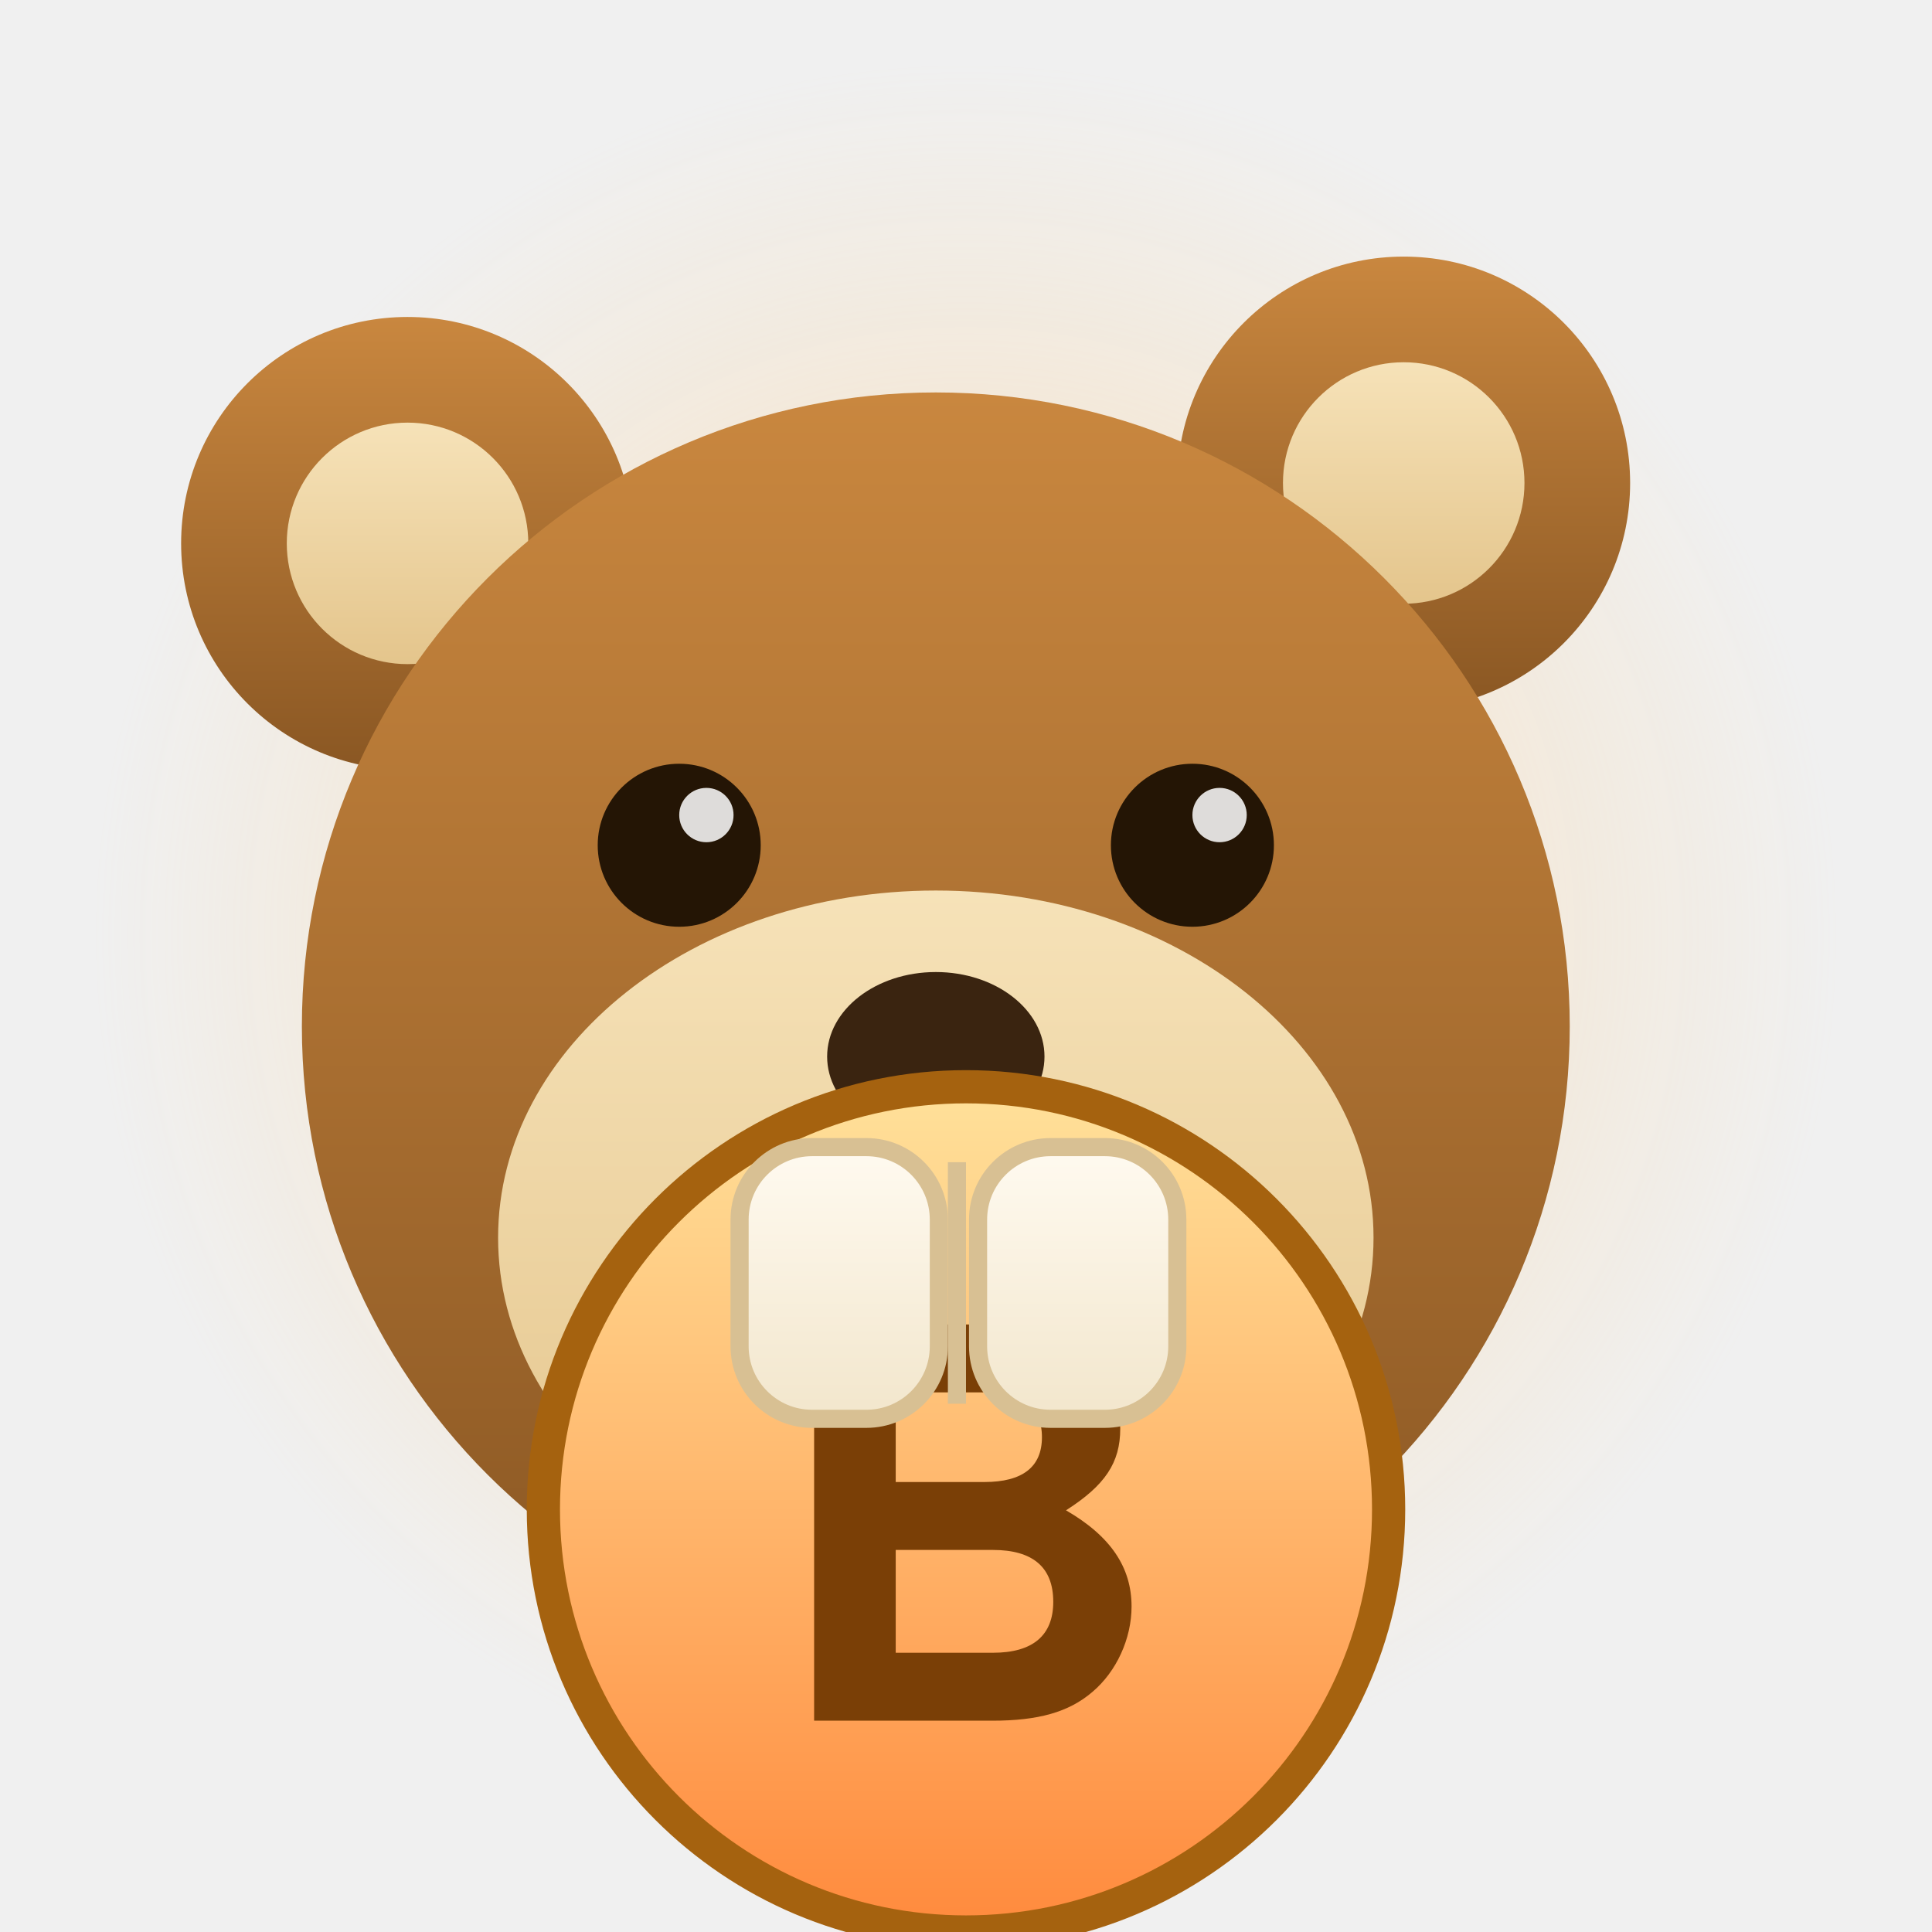
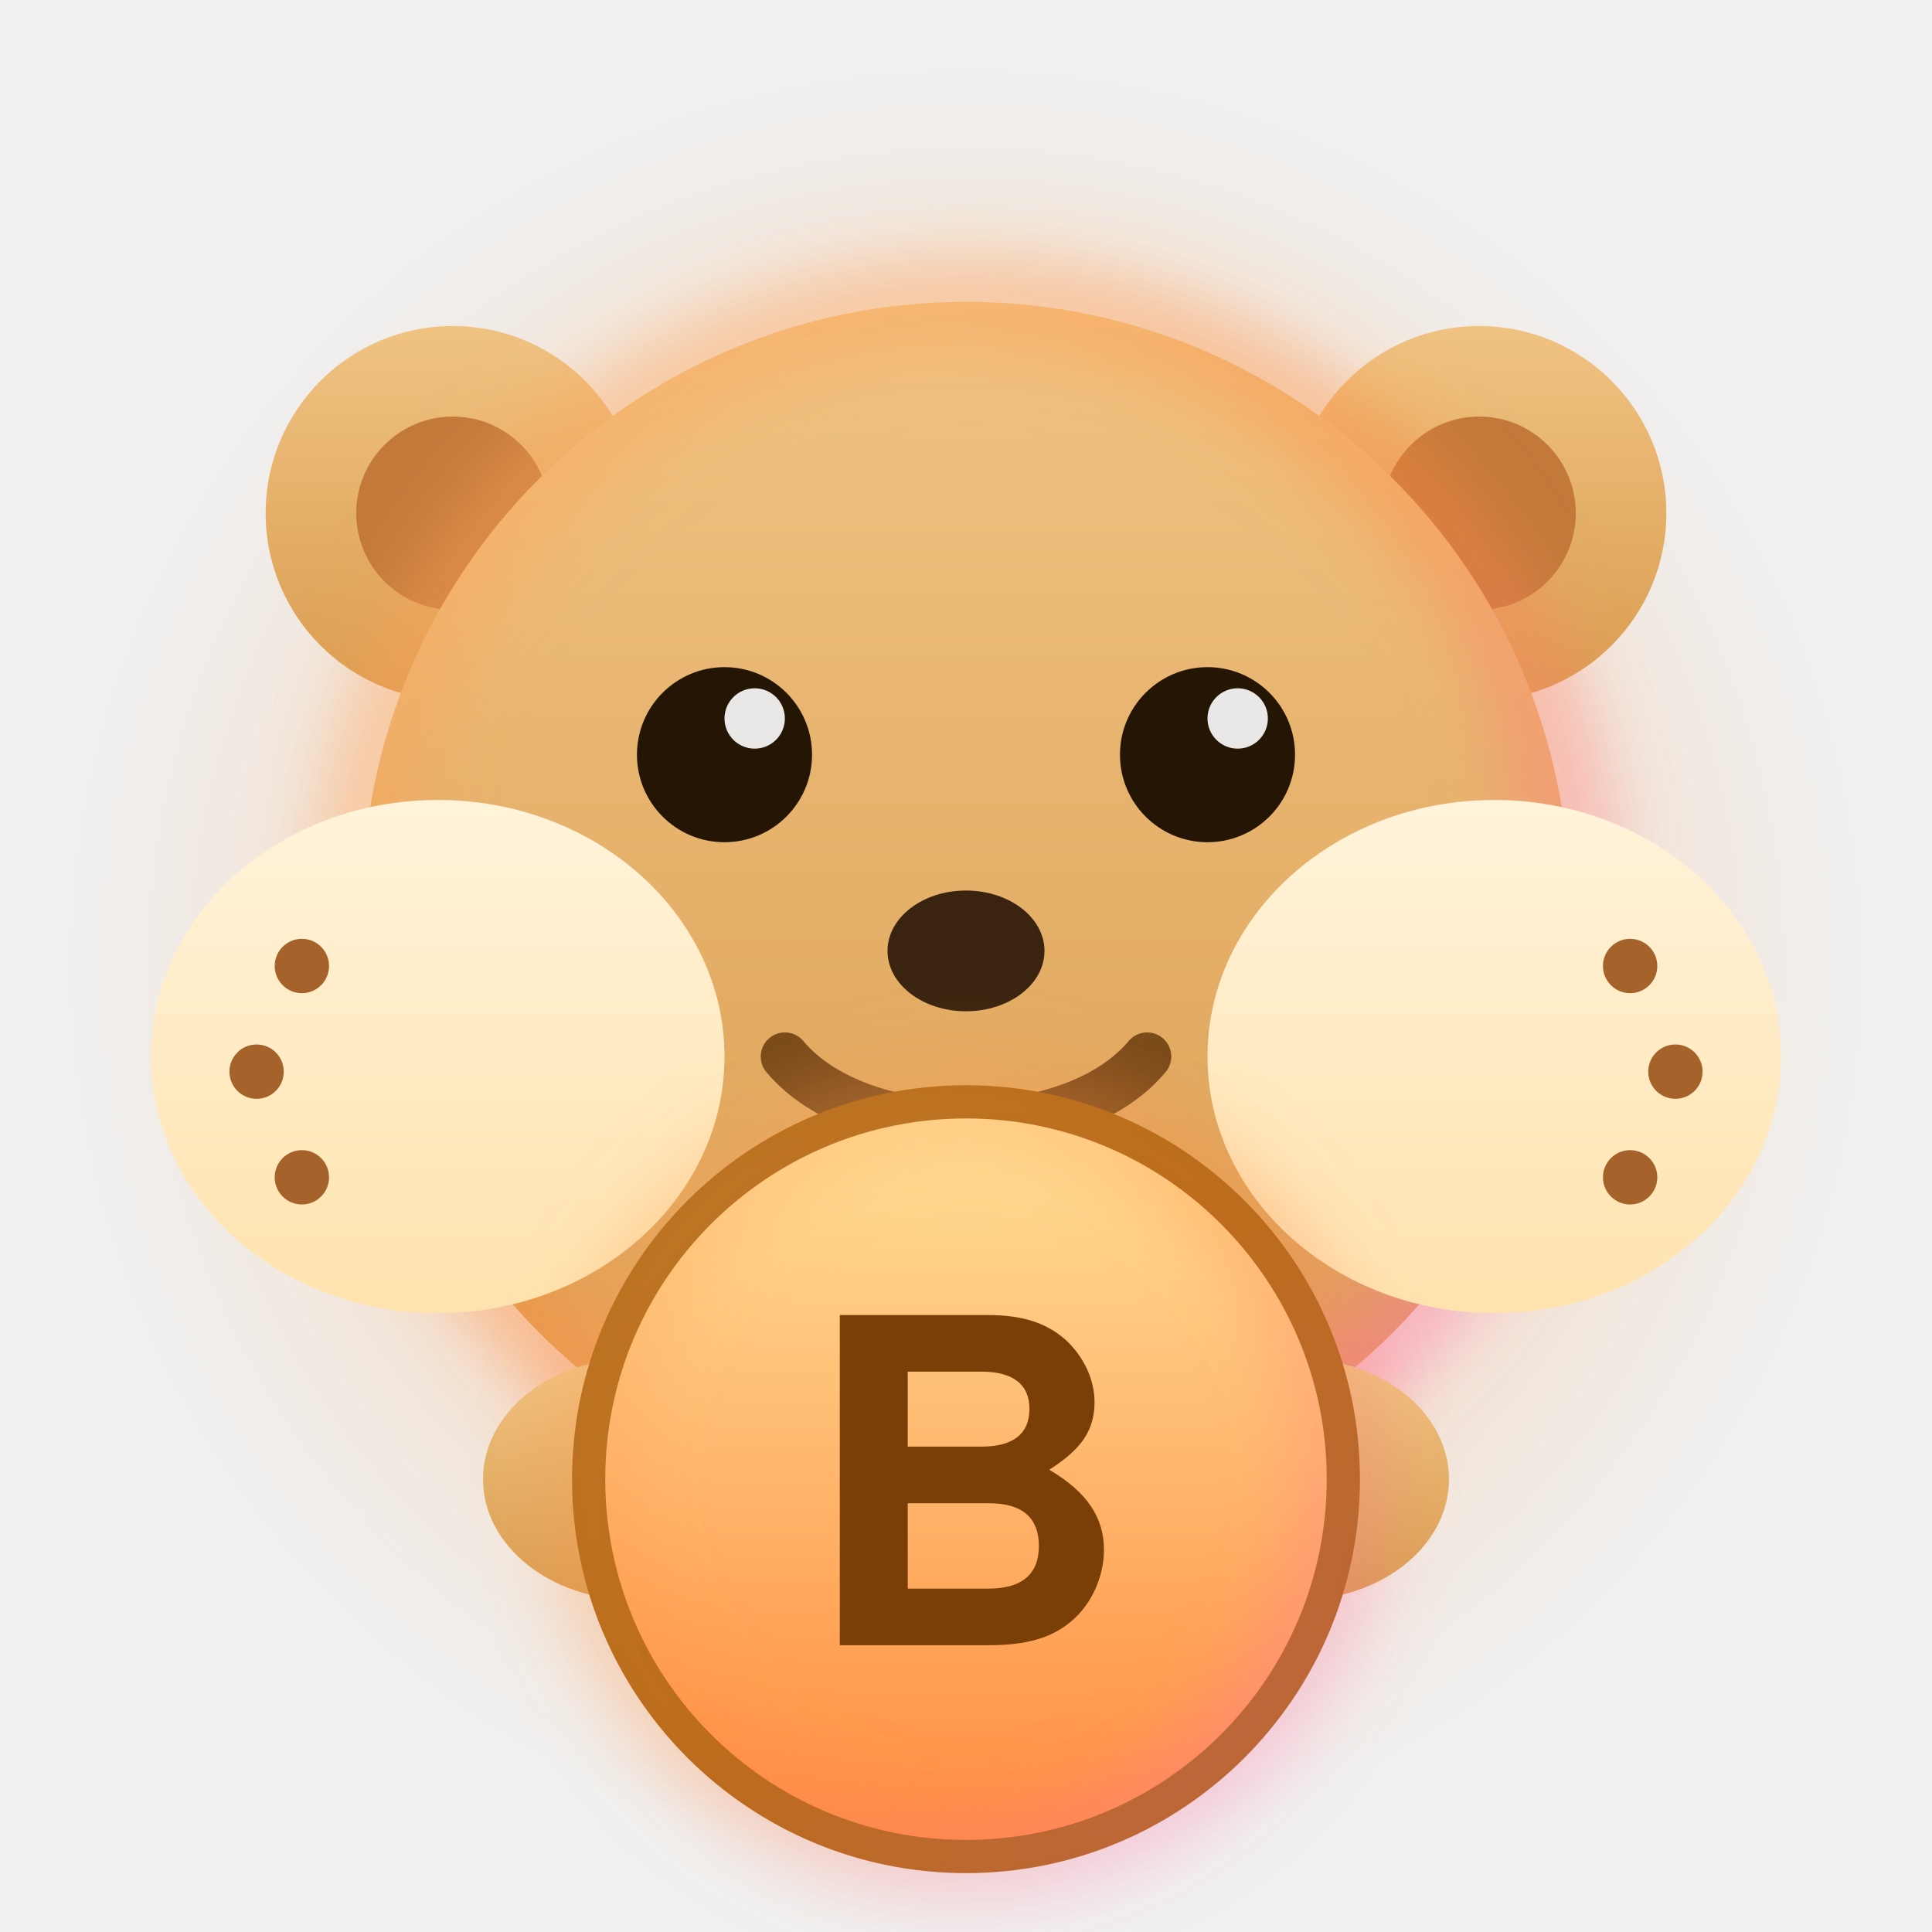
<svg xmlns="http://www.w3.org/2000/svg" viewBox="0 0 64 64" role="img" aria-label="Billions Earn">
  <defs>
    <linearGradient id="fur" x1="0" y1="0" x2="0" y2="1">
-       <stop offset="0" stop-color="#c9873f" />
-       <stop offset="1" stop-color="#8a5723" />
+       <stop offset="0" stop-color="#f0c383" />
+       <stop offset="1" stop-color="#d99c4f" />
    </linearGradient>
-     <linearGradient id="belly" x1="0" y1="0" x2="0" y2="1">
-       <stop offset="0" stop-color="#f6e2b8" />
-       <stop offset="1" stop-color="#e4c58c" />
-     </linearGradient>
-     <linearGradient id="teeth" x1="0" y1="0" x2="0" y2="1">
-       <stop offset="0" stop-color="#fffaf0" />
-       <stop offset="1" stop-color="#f2e6cc" />
+     <linearGradient id="cheek" x1="0" y1="0" x2="0" y2="1">
+       <stop offset="0" stop-color="#fff3da" />
+       <stop offset="1" stop-color="#ffe3ae" />
    </linearGradient>
    <linearGradient id="coin" x1="0" y1="0" x2="0" y2="1">
      <stop offset="0" stop-color="#ffe19a" />
      <stop offset="1" stop-color="#ff8a3d" />
    </linearGradient>
    <radialGradient id="glow" cx="0.5" cy="0.5" r="0.5">
-       <stop offset="0" stop-color="#ffcf8a" stop-opacity="0.55" />
-       <stop offset="1" stop-color="#ffcf8a" stop-opacity="0" />
+       <stop offset="0" stop-color="#ffb066" stop-opacity="0.6" />
+       <stop offset="1" stop-color="#ffb066" stop-opacity="0" />
    </radialGradient>
+     <linearGradient id="neon" x1="0" y1="0" x2="1" y2="1">
+       <stop offset="0" stop-color="#ffb066" />
+       <stop offset="0.5" stop-color="#ff8a3d" />
+       <stop offset="1" stop-color="#ff6bd6" />
+     </linearGradient>
+     <filter id="neonBlur" x="-50%" y="-50%" width="200%" height="200%">
+       <feGaussianBlur stdDeviation="1.4" />
+     </filter>
  </defs>
-   <circle cx="32" cy="31" r="29" fill="url(#glow)" />
-   <circle cx="13.5" cy="18" r="7.5" fill="url(#fur)" />
-   <circle cx="13.5" cy="18" r="4" fill="url(#belly)" />
-   <circle cx="46.5" cy="16" r="7.5" fill="url(#fur)" />
-   <circle cx="46.5" cy="16" r="4" fill="url(#belly)" />
-   <circle cx="31" cy="34" r="21" fill="url(#fur)" />
-   <ellipse cx="31" cy="41" rx="14.5" ry="11.5" fill="url(#belly)" />
-   <circle cx="22.5" cy="28" r="2.7" fill="#241505" />
-   <circle cx="23.4" cy="27" r="0.9" fill="#fff" opacity="0.85" />
-   <circle cx="39.5" cy="28" r="2.7" fill="#241505" />
-   <circle cx="40.4" cy="27" r="0.9" fill="#fff" opacity="0.85" />
-   <ellipse cx="31" cy="35" rx="3.6" ry="2.8" fill="#3a2410" />
-   <circle cx="32" cy="50" r="14" fill="url(#coin)" stroke="#a5620f" stroke-width="1.1" />
-   <text x="32" y="57" text-anchor="middle" font-family="-apple-system,Helvetica,Arial,sans-serif" font-weight="800" font-size="18" fill="#7a3f06">B</text>
-   <rect x="24.5" y="38" width="6.6" height="9" rx="2.4" fill="url(#teeth)" stroke="#d8c093" stroke-width="0.6" />
-   <rect x="32.4" y="38" width="6.6" height="9" rx="2.4" fill="url(#teeth)" stroke="#d8c093" stroke-width="0.6" />
-   <path d="M31.7 38.5v8" stroke="#d8c093" stroke-width="0.6" />
+   <circle cx="32" cy="32" r="30" fill="url(#glow)" />
+   <circle cx="15" cy="17" r="6.2" fill="url(#fur)" />
+   <circle cx="15" cy="17" r="3.2" fill="#c2793a" />
+   <circle cx="49" cy="17" r="6.2" fill="url(#fur)" />
+   <circle cx="49" cy="17" r="3.2" fill="#c2793a" />
+   <circle cx="32" cy="30" r="20" fill="url(#fur)" />
+   <circle cx="32" cy="30" r="20" fill="none" stroke="url(#neon)" stroke-width="1.6" filter="url(#neonBlur)" opacity="0.85" />
+   <ellipse cx="14.5" cy="35" rx="9.5" ry="8.5" fill="url(#cheek)" />
+   <ellipse cx="49.5" cy="35" rx="9.5" ry="8.5" fill="url(#cheek)" />
+   <circle cx="10" cy="32" r="0.9" fill="#a5622a" />
+   <circle cx="8.5" cy="35.5" r="0.9" fill="#a5622a" />
+   <circle cx="10" cy="39" r="0.9" fill="#a5622a" />
+   <circle cx="54" cy="32" r="0.9" fill="#a5622a" />
+   <circle cx="55.5" cy="35.5" r="0.9" fill="#a5622a" />
+   <circle cx="54" cy="39" r="0.9" fill="#a5622a" />
+   <circle cx="24" cy="25" r="2.9" fill="#241505" />
+   <circle cx="25" cy="23.8" r="1" fill="#fff" opacity="0.9" />
+   <circle cx="40" cy="25" r="2.9" fill="#241505" />
+   <circle cx="41" cy="23.8" r="1" fill="#fff" opacity="0.9" />
+   <ellipse cx="32" cy="31.5" rx="2.6" ry="2" fill="#3a2410" />
+   <path d="M26 35c2.5 3 9.5 3 12 0" stroke="#7a4a1a" stroke-width="1.6" fill="none" stroke-linecap="round" />
+   <ellipse cx="21" cy="49" rx="5" ry="4" fill="url(#fur)" />
+   <ellipse cx="43" cy="49" rx="5" ry="4" fill="url(#fur)" />
+   <circle cx="32" cy="49" r="12.5" fill="url(#coin)" stroke="#a5620f" stroke-width="1.1" />
+   <circle cx="32" cy="49" r="12.5" fill="none" stroke="url(#neon)" stroke-width="1.2" filter="url(#neonBlur)" opacity="0.8" />
+   <text x="32" y="54.5" text-anchor="middle" font-family="-apple-system,Helvetica,Arial,sans-serif" font-weight="800" font-size="15" fill="#7a3f06">B</text>
</svg>
